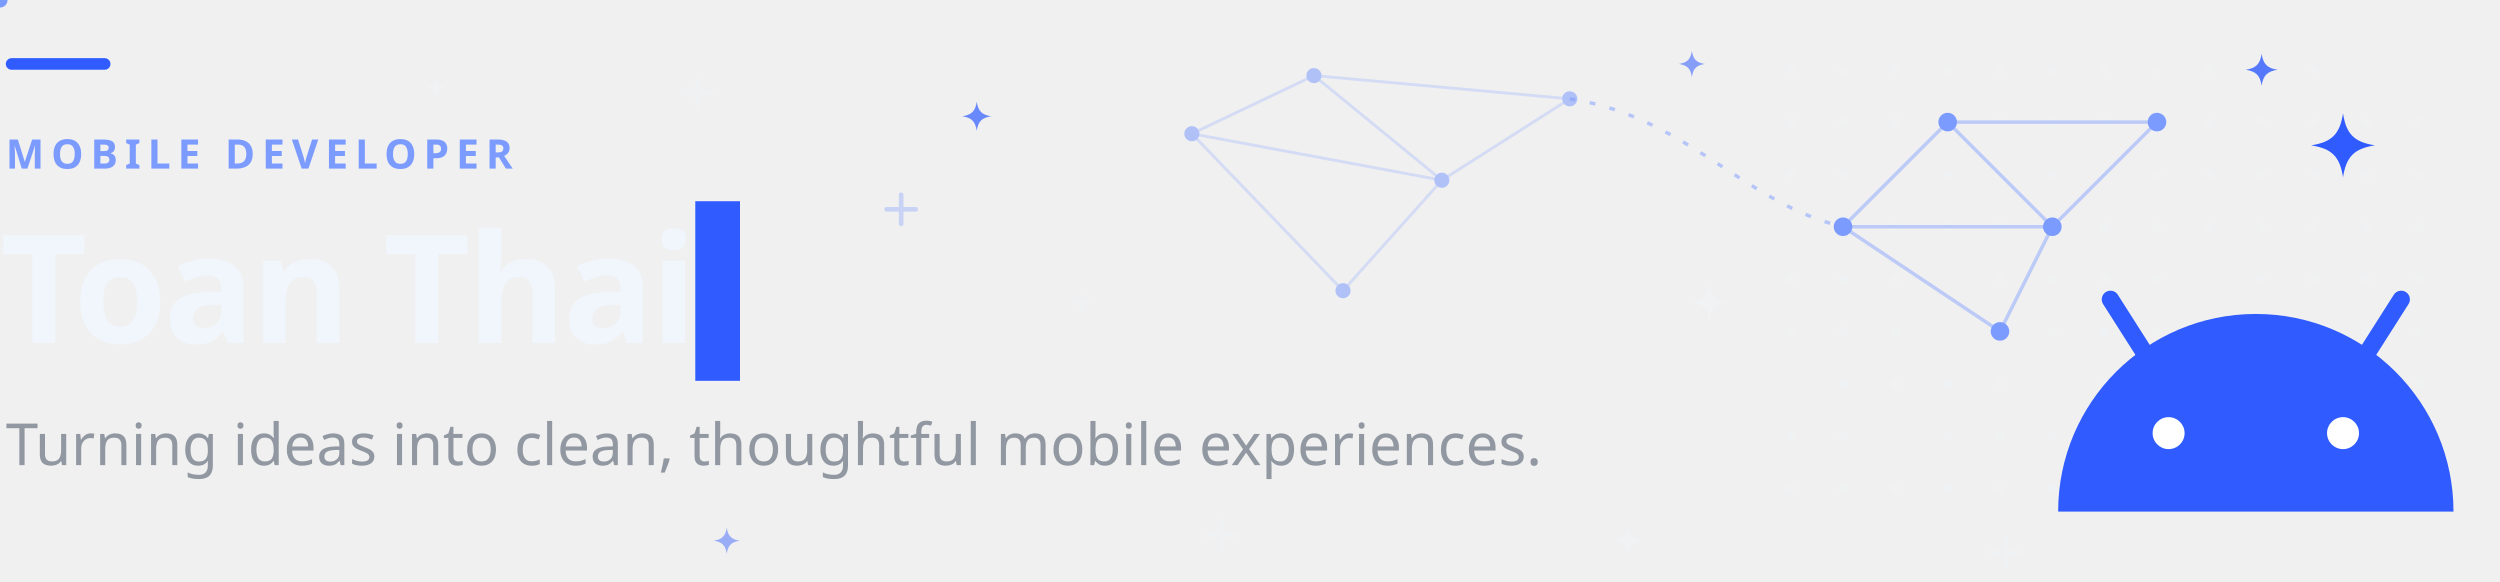
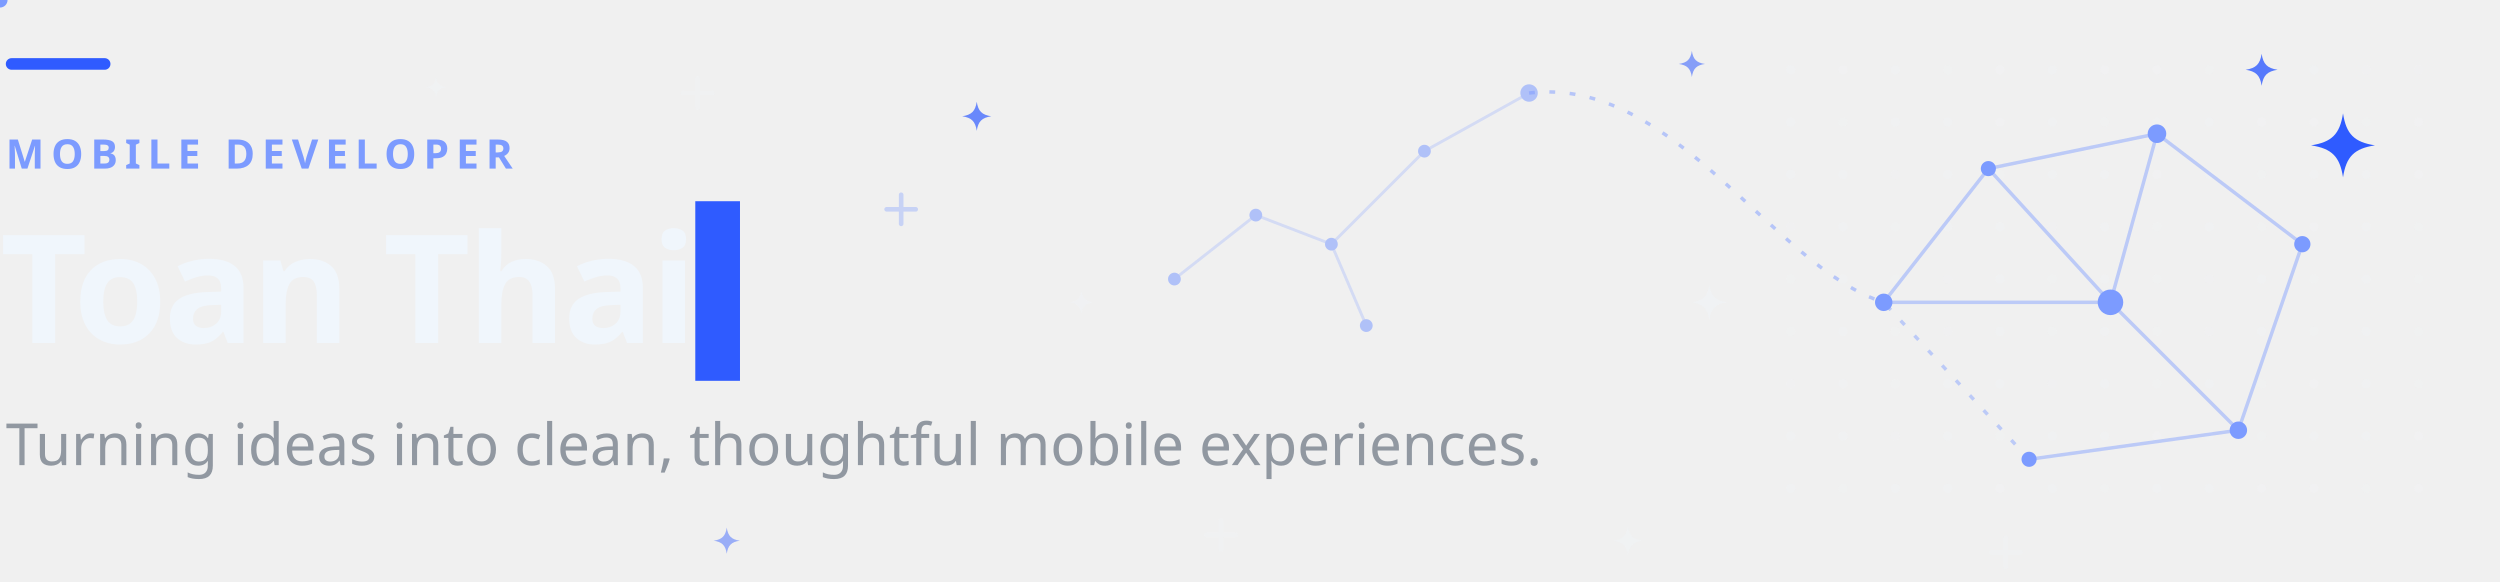
<svg xmlns="http://www.w3.org/2000/svg" width="860" height="200" viewBox="0 0 860 200" role="img" aria-label="Toan Thai, Mobile Developer. Turning ideas into clean, thoughtful mobile experiences.">
  <circle cx="616" cy="24" r="1.6" fill="#F0F6FC" fill-opacity="0.119" />
  <circle cx="634" cy="24" r="1.6" fill="#F0F6FC" fill-opacity="0.117" />
  <circle cx="652" cy="24" r="1.6" fill="#F0F6FC" fill-opacity="0.116" />
  <circle cx="670" cy="24" r="1.6" fill="#F0F6FC" fill-opacity="0.114" />
  <circle cx="688" cy="24" r="1.6" fill="#F0F6FC" fill-opacity="0.113" />
  <circle cx="706" cy="24" r="1.6" fill="#F0F6FC" fill-opacity="0.111" />
  <circle cx="724" cy="24" r="1.6" fill="#F0F6FC" fill-opacity="0.109" />
  <circle cx="742" cy="24" r="1.6" fill="#F0F6FC" fill-opacity="0.108" />
  <circle cx="760" cy="24" r="1.6" fill="#F0F6FC" fill-opacity="0.106" />
  <circle cx="778" cy="24" r="1.6" fill="#F0F6FC" fill-opacity="0.104" />
  <circle cx="796" cy="24" r="1.6" fill="#F0F6FC" fill-opacity="0.103" />
  <circle cx="814" cy="24" r="1.6" fill="#F0F6FC" fill-opacity="0.101" />
  <circle cx="832" cy="24" r="1.6" fill="#F0F6FC" fill-opacity="0.100" />
  <circle cx="616" cy="42" r="1.6" fill="#F0F6FC" fill-opacity="0.124" />
  <circle cx="634" cy="42" r="1.6" fill="#F0F6FC" fill-opacity="0.122" />
  <circle cx="652" cy="42" r="1.6" fill="#F0F6FC" fill-opacity="0.120" />
  <circle cx="670" cy="42" r="1.6" fill="#F0F6FC" fill-opacity="0.119" />
  <circle cx="688" cy="42" r="1.6" fill="#F0F6FC" fill-opacity="0.117" />
  <circle cx="706" cy="42" r="1.6" fill="#F0F6FC" fill-opacity="0.116" />
  <circle cx="724" cy="42" r="1.6" fill="#F0F6FC" fill-opacity="0.114" />
  <circle cx="742" cy="42" r="1.6" fill="#F0F6FC" fill-opacity="0.112" />
  <circle cx="760" cy="42" r="1.6" fill="#F0F6FC" fill-opacity="0.111" />
  <circle cx="778" cy="42" r="1.6" fill="#F0F6FC" fill-opacity="0.109" />
  <circle cx="796" cy="42" r="1.6" fill="#F0F6FC" fill-opacity="0.108" />
  <circle cx="814" cy="42" r="1.6" fill="#F0F6FC" fill-opacity="0.106" />
  <circle cx="832" cy="42" r="1.6" fill="#F0F6FC" fill-opacity="0.104" />
  <circle cx="616" cy="60" r="1.6" fill="#F0F6FC" fill-opacity="0.128" />
  <circle cx="634" cy="60" r="1.6" fill="#F0F6FC" fill-opacity="0.127" />
  <circle cx="652" cy="60" r="1.6" fill="#F0F6FC" fill-opacity="0.125" />
  <circle cx="670" cy="60" r="1.6" fill="#F0F6FC" fill-opacity="0.123" />
  <circle cx="688" cy="60" r="1.6" fill="#F0F6FC" fill-opacity="0.122" />
  <circle cx="706" cy="60" r="1.6" fill="#F0F6FC" fill-opacity="0.120" />
  <circle cx="724" cy="60" r="1.6" fill="#F0F6FC" fill-opacity="0.119" />
  <circle cx="742" cy="60" r="1.6" fill="#F0F6FC" fill-opacity="0.117" />
  <circle cx="760" cy="60" r="1.6" fill="#F0F6FC" fill-opacity="0.115" />
  <circle cx="778" cy="60" r="1.6" fill="#F0F6FC" fill-opacity="0.114" />
  <circle cx="796" cy="60" r="1.6" fill="#F0F6FC" fill-opacity="0.112" />
  <circle cx="814" cy="60" r="1.6" fill="#F0F6FC" fill-opacity="0.111" />
  <circle cx="832" cy="60" r="1.6" fill="#F0F6FC" fill-opacity="0.109" />
  <circle cx="616" cy="78" r="1.6" fill="#F0F6FC" fill-opacity="0.133" />
  <circle cx="634" cy="78" r="1.6" fill="#F0F6FC" fill-opacity="0.131" />
  <circle cx="652" cy="78" r="1.6" fill="#F0F6FC" fill-opacity="0.130" />
  <circle cx="670" cy="78" r="1.6" fill="#F0F6FC" fill-opacity="0.128" />
  <circle cx="688" cy="78" r="1.6" fill="#F0F6FC" fill-opacity="0.127" />
  <circle cx="706" cy="78" r="1.6" fill="#F0F6FC" fill-opacity="0.125" />
  <circle cx="724" cy="78" r="1.6" fill="#F0F6FC" fill-opacity="0.123" />
  <circle cx="742" cy="78" r="1.6" fill="#F0F6FC" fill-opacity="0.122" />
  <circle cx="760" cy="78" r="1.6" fill="#F0F6FC" fill-opacity="0.120" />
  <circle cx="778" cy="78" r="1.6" fill="#F0F6FC" fill-opacity="0.118" />
  <circle cx="796" cy="78" r="1.6" fill="#F0F6FC" fill-opacity="0.117" />
  <circle cx="814" cy="78" r="1.6" fill="#F0F6FC" fill-opacity="0.115" />
  <circle cx="832" cy="78" r="1.6" fill="#F0F6FC" fill-opacity="0.114" />
  <circle cx="616" cy="96" r="1.6" fill="#F0F6FC" fill-opacity="0.138" />
  <circle cx="634" cy="96" r="1.6" fill="#F0F6FC" fill-opacity="0.136" />
  <circle cx="652" cy="96" r="1.6" fill="#F0F6FC" fill-opacity="0.134" />
  <circle cx="670" cy="96" r="1.6" fill="#F0F6FC" fill-opacity="0.133" />
  <circle cx="688" cy="96" r="1.6" fill="#F0F6FC" fill-opacity="0.131" />
  <circle cx="706" cy="96" r="1.6" fill="#F0F6FC" fill-opacity="0.130" />
  <circle cx="724" cy="96" r="1.6" fill="#F0F6FC" fill-opacity="0.128" />
  <circle cx="742" cy="96" r="1.6" fill="#F0F6FC" fill-opacity="0.126" />
  <circle cx="760" cy="96" r="1.6" fill="#F0F6FC" fill-opacity="0.125" />
  <circle cx="778" cy="96" r="1.6" fill="#F0F6FC" fill-opacity="0.123" />
  <circle cx="796" cy="96" r="1.6" fill="#F0F6FC" fill-opacity="0.122" />
  <circle cx="814" cy="96" r="1.6" fill="#F0F6FC" fill-opacity="0.120" />
  <circle cx="832" cy="96" r="1.6" fill="#F0F6FC" fill-opacity="0.118" />
  <circle cx="616" cy="114" r="1.6" fill="#F0F6FC" fill-opacity="0.138" />
  <circle cx="634" cy="114" r="1.6" fill="#F0F6FC" fill-opacity="0.136" />
  <circle cx="652" cy="114" r="1.6" fill="#F0F6FC" fill-opacity="0.134" />
  <circle cx="670" cy="114" r="1.6" fill="#F0F6FC" fill-opacity="0.133" />
  <circle cx="688" cy="114" r="1.6" fill="#F0F6FC" fill-opacity="0.131" />
  <circle cx="706" cy="114" r="1.6" fill="#F0F6FC" fill-opacity="0.130" />
  <circle cx="724" cy="114" r="1.6" fill="#F0F6FC" fill-opacity="0.128" />
  <circle cx="742" cy="114" r="1.6" fill="#F0F6FC" fill-opacity="0.126" />
  <circle cx="760" cy="114" r="1.6" fill="#F0F6FC" fill-opacity="0.125" />
  <circle cx="778" cy="114" r="1.6" fill="#F0F6FC" fill-opacity="0.123" />
  <circle cx="796" cy="114" r="1.6" fill="#F0F6FC" fill-opacity="0.122" />
  <circle cx="814" cy="114" r="1.6" fill="#F0F6FC" fill-opacity="0.120" />
  <circle cx="832" cy="114" r="1.6" fill="#F0F6FC" fill-opacity="0.118" />
  <circle cx="616" cy="132" r="1.6" fill="#F0F6FC" fill-opacity="0.133" />
  <circle cx="634" cy="132" r="1.6" fill="#F0F6FC" fill-opacity="0.131" />
  <circle cx="652" cy="132" r="1.6" fill="#F0F6FC" fill-opacity="0.130" />
  <circle cx="670" cy="132" r="1.6" fill="#F0F6FC" fill-opacity="0.128" />
  <circle cx="688" cy="132" r="1.6" fill="#F0F6FC" fill-opacity="0.127" />
  <circle cx="706" cy="132" r="1.6" fill="#F0F6FC" fill-opacity="0.125" />
  <circle cx="724" cy="132" r="1.6" fill="#F0F6FC" fill-opacity="0.123" />
  <circle cx="742" cy="132" r="1.6" fill="#F0F6FC" fill-opacity="0.122" />
  <circle cx="760" cy="132" r="1.6" fill="#F0F6FC" fill-opacity="0.120" />
  <circle cx="778" cy="132" r="1.6" fill="#F0F6FC" fill-opacity="0.118" />
  <circle cx="796" cy="132" r="1.6" fill="#F0F6FC" fill-opacity="0.117" />
  <circle cx="814" cy="132" r="1.6" fill="#F0F6FC" fill-opacity="0.115" />
  <circle cx="832" cy="132" r="1.6" fill="#F0F6FC" fill-opacity="0.114" />
  <circle cx="616" cy="150" r="1.6" fill="#F0F6FC" fill-opacity="0.128" />
  <circle cx="634" cy="150" r="1.6" fill="#F0F6FC" fill-opacity="0.127" />
  <circle cx="652" cy="150" r="1.6" fill="#F0F6FC" fill-opacity="0.125" />
  <circle cx="670" cy="150" r="1.6" fill="#F0F6FC" fill-opacity="0.123" />
  <circle cx="688" cy="150" r="1.6" fill="#F0F6FC" fill-opacity="0.122" />
  <circle cx="706" cy="150" r="1.6" fill="#F0F6FC" fill-opacity="0.120" />
  <circle cx="724" cy="150" r="1.6" fill="#F0F6FC" fill-opacity="0.119" />
  <circle cx="742" cy="150" r="1.6" fill="#F0F6FC" fill-opacity="0.117" />
  <circle cx="760" cy="150" r="1.6" fill="#F0F6FC" fill-opacity="0.115" />
  <circle cx="778" cy="150" r="1.6" fill="#F0F6FC" fill-opacity="0.114" />
  <circle cx="796" cy="150" r="1.6" fill="#F0F6FC" fill-opacity="0.112" />
  <circle cx="814" cy="150" r="1.6" fill="#F0F6FC" fill-opacity="0.111" />
  <circle cx="832" cy="150" r="1.6" fill="#F0F6FC" fill-opacity="0.109" />
  <circle cx="616" cy="168" r="1.6" fill="#F0F6FC" fill-opacity="0.124" />
  <circle cx="634" cy="168" r="1.6" fill="#F0F6FC" fill-opacity="0.122" />
  <circle cx="652" cy="168" r="1.6" fill="#F0F6FC" fill-opacity="0.120" />
  <circle cx="670" cy="168" r="1.6" fill="#F0F6FC" fill-opacity="0.119" />
  <circle cx="688" cy="168" r="1.6" fill="#F0F6FC" fill-opacity="0.117" />
  <circle cx="706" cy="168" r="1.6" fill="#F0F6FC" fill-opacity="0.116" />
  <circle cx="724" cy="168" r="1.6" fill="#F0F6FC" fill-opacity="0.114" />
  <circle cx="742" cy="168" r="1.6" fill="#F0F6FC" fill-opacity="0.112" />
  <circle cx="760" cy="168" r="1.6" fill="#F0F6FC" fill-opacity="0.111" />
  <circle cx="778" cy="168" r="1.6" fill="#F0F6FC" fill-opacity="0.109" />
  <circle cx="796" cy="168" r="1.6" fill="#F0F6FC" fill-opacity="0.108" />
  <circle cx="814" cy="168" r="1.6" fill="#F0F6FC" fill-opacity="0.106" />
  <circle cx="832" cy="168" r="1.6" fill="#F0F6FC" fill-opacity="0.104" />
  <g opacity="0.55">
    <g stroke="#7C9BFF" stroke-width="1" stroke-opacity="0.45">
-       <line x1="410" y1="46" x2="452" y2="26" />
-       <line x1="452" y1="26" x2="496" y2="62" />
-       <line x1="410" y1="46" x2="496" y2="62" />
-       <line x1="496" y1="62" x2="540" y2="34" />
-       <line x1="452" y1="26" x2="540" y2="34" />
-       <line x1="496" y1="62" x2="462" y2="100" />
-       <line x1="410" y1="46" x2="462" y2="100" />
-     </g>
-     <circle cx="410" cy="46" r="2.6" fill="#7C9BFF">
+       <line x1="404" y1="96" x2="432" y2="74" />
+       <line x1="432" y1="74" x2="458" y2="84" />
+       <line x1="458" y1="84" x2="490" y2="52" />
+       <line x1="490" y1="52" x2="526" y2="32" />
+       <line x1="458" y1="84" x2="470" y2="112" />
+     </g>
+     <circle cx="404" cy="96" r="2.2" fill="#7C9BFF">
      <animate attributeName="opacity" values="0.5;1;0.5" dur="3s" begin="0.0s" repeatCount="indefinite" />
    </circle>
-     <circle cx="452" cy="26" r="2.6" fill="#7C9BFF">
+     <circle cx="432" cy="74" r="2.2" fill="#7C9BFF">
      <animate attributeName="opacity" values="0.5;1;0.5" dur="3s" begin="0.5s" repeatCount="indefinite" />
    </circle>
-     <circle cx="496" cy="62" r="2.6" fill="#7C9BFF">
+     <circle cx="458" cy="84" r="2.2" fill="#7C9BFF">
      <animate attributeName="opacity" values="0.5;1;0.5" dur="3s" begin="1.0s" repeatCount="indefinite" />
    </circle>
-     <circle cx="540" cy="34" r="2.6" fill="#7C9BFF">
+     <circle cx="490" cy="52" r="2.2" fill="#7C9BFF">
      <animate attributeName="opacity" values="0.5;1;0.5" dur="3s" begin="1.5s" repeatCount="indefinite" />
    </circle>
-     <circle cx="462" cy="100" r="2.6" fill="#7C9BFF">
+     <circle cx="526" cy="32" r="3" fill="#7C9BFF">
      <animate attributeName="opacity" values="0.5;1;0.5" dur="3s" begin="2.0s" repeatCount="indefinite" />
    </circle>
-   </g>
-   <path d="M540 34C580 40 600 70 634 78" fill="none" stroke="#7C9BFF" stroke-width="1.2" stroke-dasharray="2 5" stroke-opacity="0.5">
+     <circle cx="470" cy="112" r="2.2" fill="#7C9BFF">
+       <animate attributeName="opacity" values="0.5;1;0.5" dur="3s" begin="2.5s" repeatCount="indefinite" />
+     </circle>
+   </g>
+   <path d="M526 32C576 26 610 92 648 104" fill="none" stroke="#7C9BFF" stroke-width="1.2" stroke-dasharray="2 5" stroke-opacity="0.5">
    <animate attributeName="stroke-dashoffset" values="0;-14" dur="1.2s" repeatCount="indefinite" />
  </path>
  <g transform="translate(336 40) scale(0.4166667)" opacity="0.7">
    <g>
      <animateTransform attributeName="transform" type="scale" values="1;0.55;1" keyTimes="0;0.5;1" dur="3.4s" begin="0.3s" repeatCount="indefinite" />
      <g>
        <animateTransform attributeName="transform" type="rotate" values="0;45;0" keyTimes="0;0.5;1" dur="3.4s" begin="0.3s" repeatCount="indefinite" />
        <path d="M0 -12C1.2 -4.2 4.2 -1.2 12 0C4.2 1.2 1.2 4.2 0 12C-1.2 4.2 -4.2 1.2 -12 0C-4.2 -1.2 -1.2 -4.2 0 -12Z" fill="#2F5BFF" />
      </g>
    </g>
  </g>
  <g transform="translate(372 104) scale(0.3333333)" opacity="0.3">
    <g>
      <animateTransform attributeName="transform" type="scale" values="1;0.55;1" keyTimes="0;0.5;1" dur="4.2s" begin="1.6s" repeatCount="indefinite" />
      <g>
        <animateTransform attributeName="transform" type="rotate" values="0;45;0" keyTimes="0;0.5;1" dur="4.2s" begin="1.6s" repeatCount="indefinite" />
        <path d="M0 -12C1.2 -4.2 4.2 -1.2 12 0C4.2 1.2 1.2 4.2 0 12C-1.2 4.2 -4.2 1.2 -12 0C-4.2 -1.2 -1.2 -4.2 0 -12Z" fill="#F0F6FC" />
      </g>
    </g>
  </g>
  <g transform="translate(582 22) scale(0.375)" opacity="0.55">
    <g>
      <animateTransform attributeName="transform" type="scale" values="1;0.55;1" keyTimes="0;0.5;1" dur="3.8s" begin="0.9s" repeatCount="indefinite" />
      <g>
        <animateTransform attributeName="transform" type="rotate" values="0;45;0" keyTimes="0;0.5;1" dur="3.8s" begin="0.9s" repeatCount="indefinite" />
        <path d="M0 -12C1.2 -4.2 4.2 -1.2 12 0C4.2 1.2 1.2 4.2 0 12C-1.2 4.2 -4.2 1.2 -12 0C-4.2 -1.2 -1.2 -4.2 0 -12Z" fill="#2F5BFF" />
      </g>
    </g>
  </g>
  <g transform="translate(250 186) scale(0.375)" opacity="0.45">
    <g>
      <animateTransform attributeName="transform" type="scale" values="1;0.55;1" keyTimes="0;0.5;1" dur="4.4s" begin="2.0s" repeatCount="indefinite" />
      <g>
        <animateTransform attributeName="transform" type="rotate" values="0;45;0" keyTimes="0;0.5;1" dur="4.4s" begin="2.0s" repeatCount="indefinite" />
        <path d="M0 -12C1.2 -4.2 4.2 -1.2 12 0C4.2 1.2 1.2 4.2 0 12C-1.2 4.2 -4.2 1.2 -12 0C-4.2 -1.2 -1.2 -4.2 0 -12Z" fill="#2F5BFF" />
      </g>
    </g>
  </g>
  <g transform="translate(560 186) scale(0.4166667)" opacity="0.25">
    <g>
      <animateTransform attributeName="transform" type="scale" values="1;0.55;1" keyTimes="0;0.5;1" dur="3.6s" begin="1.2s" repeatCount="indefinite" />
      <g>
        <animateTransform attributeName="transform" type="rotate" values="0;45;0" keyTimes="0;0.5;1" dur="3.6s" begin="1.2s" repeatCount="indefinite" />
        <path d="M0 -12C1.2 -4.2 4.2 -1.2 12 0C4.2 1.2 1.2 4.2 0 12C-1.2 4.2 -4.2 1.2 -12 0C-4.2 -1.2 -1.2 -4.2 0 -12Z" fill="#F0F6FC" />
      </g>
    </g>
  </g>
  <g transform="translate(150 30) scale(0.2916667)" opacity="0.25">
    <g>
      <animateTransform attributeName="transform" type="scale" values="1;0.55;1" keyTimes="0;0.5;1" dur="3.2s" begin="0.6s" repeatCount="indefinite" />
      <g>
        <animateTransform attributeName="transform" type="rotate" values="0;45;0" keyTimes="0;0.5;1" dur="3.2s" begin="0.6s" repeatCount="indefinite" />
        <path d="M0 -12C1.2 -4.2 4.2 -1.2 12 0C4.2 1.2 1.2 4.2 0 12C-1.2 4.2 -4.2 1.2 -12 0C-4.2 -1.2 -1.2 -4.2 0 -12Z" fill="#F0F6FC" />
      </g>
    </g>
  </g>
  <path d="M235 32h10M240 27v10" stroke="#F0F6FC" stroke-width="1.6" stroke-linecap="round" opacity="0.22" />
  <path d="M415 184h10M420 179v10" stroke="#F0F6FC" stroke-width="1.6" stroke-linecap="round" opacity="0.22" />
  <path d="M305 72h10M310 67v10" stroke="#7C9BFF" stroke-width="1.6" stroke-linecap="round" opacity="0.35" />
  <path d="M685 190h10M690 185v10" stroke="#F0F6FC" stroke-width="1.6" stroke-linecap="round" opacity="0.2" />
  <g stroke="#7C9BFF" stroke-width="1.2" stroke-opacity="0.45">
-     <line x1="634" y1="78" x2="670" y2="42" />
-     <line x1="670" y1="42" x2="706" y2="78" />
-     <line x1="634" y1="78" x2="706" y2="78" />
-     <line x1="706" y1="78" x2="742" y2="42" />
-     <line x1="670" y1="42" x2="742" y2="42" />
-     <line x1="706" y1="78" x2="688" y2="114" />
-     <line x1="634" y1="78" x2="688" y2="114" />
+     <line x1="648" y1="104" x2="684" y2="58" />
+     <line x1="684" y1="58" x2="742" y2="46" />
+     <line x1="742" y1="46" x2="792" y2="84" />
+     <line x1="792" y1="84" x2="770" y2="148" />
+     <line x1="770" y1="148" x2="698" y2="158" />
+     <line x1="648" y1="104" x2="726" y2="104" />
+     <line x1="742" y1="46" x2="726" y2="104" />
+     <line x1="726" y1="104" x2="770" y2="148" />
+     <line x1="684" y1="58" x2="726" y2="104" />
+     <line x1="698" y1="158" x2="648" y2="104" stroke-dasharray="2 5" />
  </g>
  <g>
-     <circle cx="634" cy="78" r="7" fill="none" stroke="#7C9BFF" stroke-width="1.2" opacity="0">
-       <animate attributeName="opacity" values="0;0.5;0" keyTimes="0;0.15;0.4" dur="3s" begin="0.0s" repeatCount="indefinite" />
-       <animate attributeName="r" values="3.5;9;9" keyTimes="0;0.4;1" dur="3s" begin="0.0s" repeatCount="indefinite" />
-     </circle>
-     <circle cx="634" cy="78" r="3.2" fill="#7C9BFF" />
-     <circle cx="670" cy="42" r="7" fill="none" stroke="#7C9BFF" stroke-width="1.2" opacity="0">
-       <animate attributeName="opacity" values="0;0.5;0" keyTimes="0;0.15;0.4" dur="3s" begin="0.6s" repeatCount="indefinite" />
-       <animate attributeName="r" values="3.5;9;9" keyTimes="0;0.4;1" dur="3s" begin="0.6s" repeatCount="indefinite" />
-     </circle>
-     <circle cx="670" cy="42" r="3.2" fill="#7C9BFF" />
-     <circle cx="706" cy="78" r="7" fill="none" stroke="#7C9BFF" stroke-width="1.2" opacity="0">
-       <animate attributeName="opacity" values="0;0.5;0" keyTimes="0;0.15;0.4" dur="3s" begin="1.2s" repeatCount="indefinite" />
-       <animate attributeName="r" values="3.5;9;9" keyTimes="0;0.4;1" dur="3s" begin="1.2s" repeatCount="indefinite" />
-     </circle>
-     <circle cx="706" cy="78" r="3.2" fill="#7C9BFF" />
-     <circle cx="742" cy="42" r="7" fill="none" stroke="#7C9BFF" stroke-width="1.2" opacity="0">
-       <animate attributeName="opacity" values="0;0.5;0" keyTimes="0;0.15;0.4" dur="3s" begin="1.8s" repeatCount="indefinite" />
-       <animate attributeName="r" values="3.5;9;9" keyTimes="0;0.4;1" dur="3s" begin="1.8s" repeatCount="indefinite" />
-     </circle>
-     <circle cx="742" cy="42" r="3.2" fill="#7C9BFF" />
-     <circle cx="688" cy="114" r="7" fill="none" stroke="#7C9BFF" stroke-width="1.2" opacity="0">
-       <animate attributeName="opacity" values="0;0.5;0" keyTimes="0;0.15;0.4" dur="3s" begin="2.4s" repeatCount="indefinite" />
-       <animate attributeName="r" values="3.5;9;9" keyTimes="0;0.4;1" dur="3s" begin="2.4s" repeatCount="indefinite" />
-     </circle>
-     <circle cx="688" cy="114" r="3.2" fill="#7C9BFF" />
+     <circle cx="648" cy="104" r="7" fill="none" stroke="#7C9BFF" stroke-width="1.2" opacity="0">
+       <animate attributeName="opacity" values="0;0.5;0" keyTimes="0;0.15;0.4" dur="3.5s" begin="0.0s" repeatCount="indefinite" />
+       <animate attributeName="r" values="3;9;9" keyTimes="0;0.4;1" dur="3.5s" begin="0.0s" repeatCount="indefinite" />
+     </circle>
+     <circle cx="648" cy="104" r="3" fill="#7C9BFF" />
+     <circle cx="684" cy="58" r="6.6" fill="none" stroke="#7C9BFF" stroke-width="1.2" opacity="0">
+       <animate attributeName="opacity" values="0;0.5;0" keyTimes="0;0.15;0.4" dur="3.5s" begin="0.5s" repeatCount="indefinite" />
+       <animate attributeName="r" values="2.6;8.6;8.6" keyTimes="0;0.4;1" dur="3.5s" begin="0.5s" repeatCount="indefinite" />
+     </circle>
+     <circle cx="684" cy="58" r="2.6" fill="#7C9BFF" />
+     <circle cx="742" cy="46" r="7.2" fill="none" stroke="#7C9BFF" stroke-width="1.2" opacity="0">
+       <animate attributeName="opacity" values="0;0.5;0" keyTimes="0;0.15;0.4" dur="3.5s" begin="1.0s" repeatCount="indefinite" />
+       <animate attributeName="r" values="3.2;9.2;9.2" keyTimes="0;0.4;1" dur="3.5s" begin="1.0s" repeatCount="indefinite" />
+     </circle>
+     <circle cx="742" cy="46" r="3.2" fill="#7C9BFF" />
+     <circle cx="792" cy="84" r="6.8" fill="none" stroke="#7C9BFF" stroke-width="1.2" opacity="0">
+       <animate attributeName="opacity" values="0;0.5;0" keyTimes="0;0.15;0.4" dur="3.5s" begin="1.5s" repeatCount="indefinite" />
+       <animate attributeName="r" values="2.8;8.8;8.8" keyTimes="0;0.4;1" dur="3.5s" begin="1.5s" repeatCount="indefinite" />
+     </circle>
+     <circle cx="792" cy="84" r="2.8" fill="#7C9BFF" />
+     <circle cx="770" cy="148" r="7" fill="none" stroke="#7C9BFF" stroke-width="1.2" opacity="0">
+       <animate attributeName="opacity" values="0;0.5;0" keyTimes="0;0.15;0.4" dur="3.5s" begin="2.0s" repeatCount="indefinite" />
+       <animate attributeName="r" values="3;9;9" keyTimes="0;0.4;1" dur="3.5s" begin="2.0s" repeatCount="indefinite" />
+     </circle>
+     <circle cx="770" cy="148" r="3" fill="#7C9BFF" />
+     <circle cx="698" cy="158" r="6.6" fill="none" stroke="#7C9BFF" stroke-width="1.2" opacity="0">
+       <animate attributeName="opacity" values="0;0.5;0" keyTimes="0;0.15;0.4" dur="3.5s" begin="2.5s" repeatCount="indefinite" />
+       <animate attributeName="r" values="2.6;8.6;8.6" keyTimes="0;0.4;1" dur="3.5s" begin="2.5s" repeatCount="indefinite" />
+     </circle>
+     <circle cx="698" cy="158" r="2.6" fill="#7C9BFF" />
+     <circle cx="726" cy="104" r="8.4" fill="none" stroke="#7C9BFF" stroke-width="1.2" opacity="0">
+       <animate attributeName="opacity" values="0;0.5;0" keyTimes="0;0.15;0.4" dur="3.5s" begin="3.0s" repeatCount="indefinite" />
+       <animate attributeName="r" values="4.4;10.4;10.4" keyTimes="0;0.4;1" dur="3.5s" begin="3.0s" repeatCount="indefinite" />
+     </circle>
+     <circle cx="726" cy="104" r="4.4" fill="#7C9BFF" />
    <circle r="2.6" fill="#7C9BFF">
-       <animateMotion path="M634 78L670 42L706 78L742 42" dur="3.6s" repeatCount="indefinite" keyPoints="0;1;1" keyTimes="0;0.7;1" calcMode="linear" />
-       <animate attributeName="opacity" values="0;1;1;0;0" keyTimes="0;0.05;0.65;0.7;1" dur="3.6s" repeatCount="indefinite" />
+       <animateMotion path="M648 104L684 58L742 46L726 104L770 148L698 158" dur="4s" repeatCount="indefinite" keyPoints="0;1;1" keyTimes="0;0.75;1" calcMode="linear" />
+       <animate attributeName="opacity" values="0;1;1;0;0" keyTimes="0;0.05;0.7;0.75;1" dur="4s" repeatCount="indefinite" />
    </circle>
  </g>
  <g transform="translate(806 50) scale(0.9166667)" opacity="1">
    <g>
      <animateTransform attributeName="transform" type="scale" values="1;0.55;1" keyTimes="0;0.5;1" dur="4s" begin="0s" repeatCount="indefinite" />
      <g>
        <animateTransform attributeName="transform" type="rotate" values="0;45;0" keyTimes="0;0.5;1" dur="4s" begin="0s" repeatCount="indefinite" />
        <path d="M0 -12C1.2 -4.2 4.2 -1.2 12 0C4.2 1.2 1.2 4.2 0 12C-1.2 4.2 -4.2 1.2 -12 0C-4.2 -1.2 -1.2 -4.2 0 -12Z" fill="#2F5BFF" />
      </g>
    </g>
  </g>
  <g transform="translate(778 24) scale(0.4583333)" opacity="0.8">
    <g>
      <animateTransform attributeName="transform" type="scale" values="1;0.55;1" keyTimes="0;0.5;1" dur="3.2s" begin="1.1s" repeatCount="indefinite" />
      <g>
        <animateTransform attributeName="transform" type="rotate" values="0;45;0" keyTimes="0;0.5;1" dur="3.2s" begin="1.1s" repeatCount="indefinite" />
        <path d="M0 -12C1.2 -4.2 4.2 -1.2 12 0C4.2 1.2 1.2 4.2 0 12C-1.2 4.2 -4.2 1.2 -12 0C-4.2 -1.2 -1.2 -4.2 0 -12Z" fill="#2F5BFF" />
      </g>
    </g>
  </g>
  <g transform="translate(588 104) scale(0.5)" opacity="0.35">
    <g>
      <animateTransform attributeName="transform" type="scale" values="1;0.55;1" keyTimes="0;0.5;1" dur="3.6s" begin="0.5s" repeatCount="indefinite" />
      <g>
        <animateTransform attributeName="transform" type="rotate" values="0;45;0" keyTimes="0;0.5;1" dur="3.6s" begin="0.5s" repeatCount="indefinite" />
        <path d="M0 -12C1.2 -4.2 4.2 -1.2 12 0C4.2 1.2 1.2 4.2 0 12C-1.2 4.2 -4.2 1.2 -12 0C-4.2 -1.2 -1.2 -4.2 0 -12Z" fill="#F0F6FC" />
      </g>
    </g>
  </g>
-   <g>
-     <animateTransform attributeName="transform" type="rotate" values="0 776 140;-4 776 140;4 776 140;0 776 140;0 776 140" keyTimes="0;0.1;0.2;0.3;1" dur="3s" repeatCount="indefinite" />
-     <path d="M740 125l-14-22M812 125l14-22" stroke="#2F5BFF" stroke-width="6" stroke-linecap="round" />
-   </g>
-   <path d="M708 176a68 68 0 0 1 136 0z" fill="#2F5BFF" />
-   <ellipse cx="746" cy="149" rx="5.5" ry="5.5" fill="#FFFFFF">
-     <animate attributeName="ry" values="5.5;5.5;0.6;5.5;5.5" keyTimes="0;0.9;0.94;0.98;1" dur="4s" repeatCount="indefinite" />
-   </ellipse>
-   <ellipse cx="806" cy="149" rx="5.5" ry="5.5" fill="#FFFFFF">
-     <animate attributeName="ry" values="5.5;5.5;0.6;5.5;5.5" keyTimes="0;0.9;0.94;0.98;1" dur="4s" repeatCount="indefinite" />
-   </ellipse>
  <rect x="2" y="20" width="36" height="4" rx="2" fill="#2F5BFF" />
  <text x="2" y="58" font-family="-apple-system,BlinkMacSystemFont,'Segoe UI','Noto Sans',Helvetica,Arial,sans-serif" font-size="14" font-weight="700" letter-spacing="2.4" fill="#7C9BFF">MOBILE DEVELOPER</text>
  <text x="0" y="118" font-family="-apple-system,BlinkMacSystemFont,'Segoe UI','Noto Sans',Helvetica,Arial,sans-serif" font-size="52" font-weight="800" letter-spacing="-1.2" fill="#F0F6FC">Toan Thai<tspan fill="#2F5BFF" font-weight="400">▍<animate attributeName="opacity" values="1;1;0;0" keyTimes="0;0.5;0.5;1" dur="1.1s" repeatCount="indefinite" />
    </tspan>
  </text>
  <text x="2" y="160" font-family="-apple-system,BlinkMacSystemFont,'Segoe UI','Noto Sans',Helvetica,Arial,sans-serif" font-size="20" fill="#9198A1">Turning ideas into clean, thoughtful mobile experiences.</text>
</svg>
